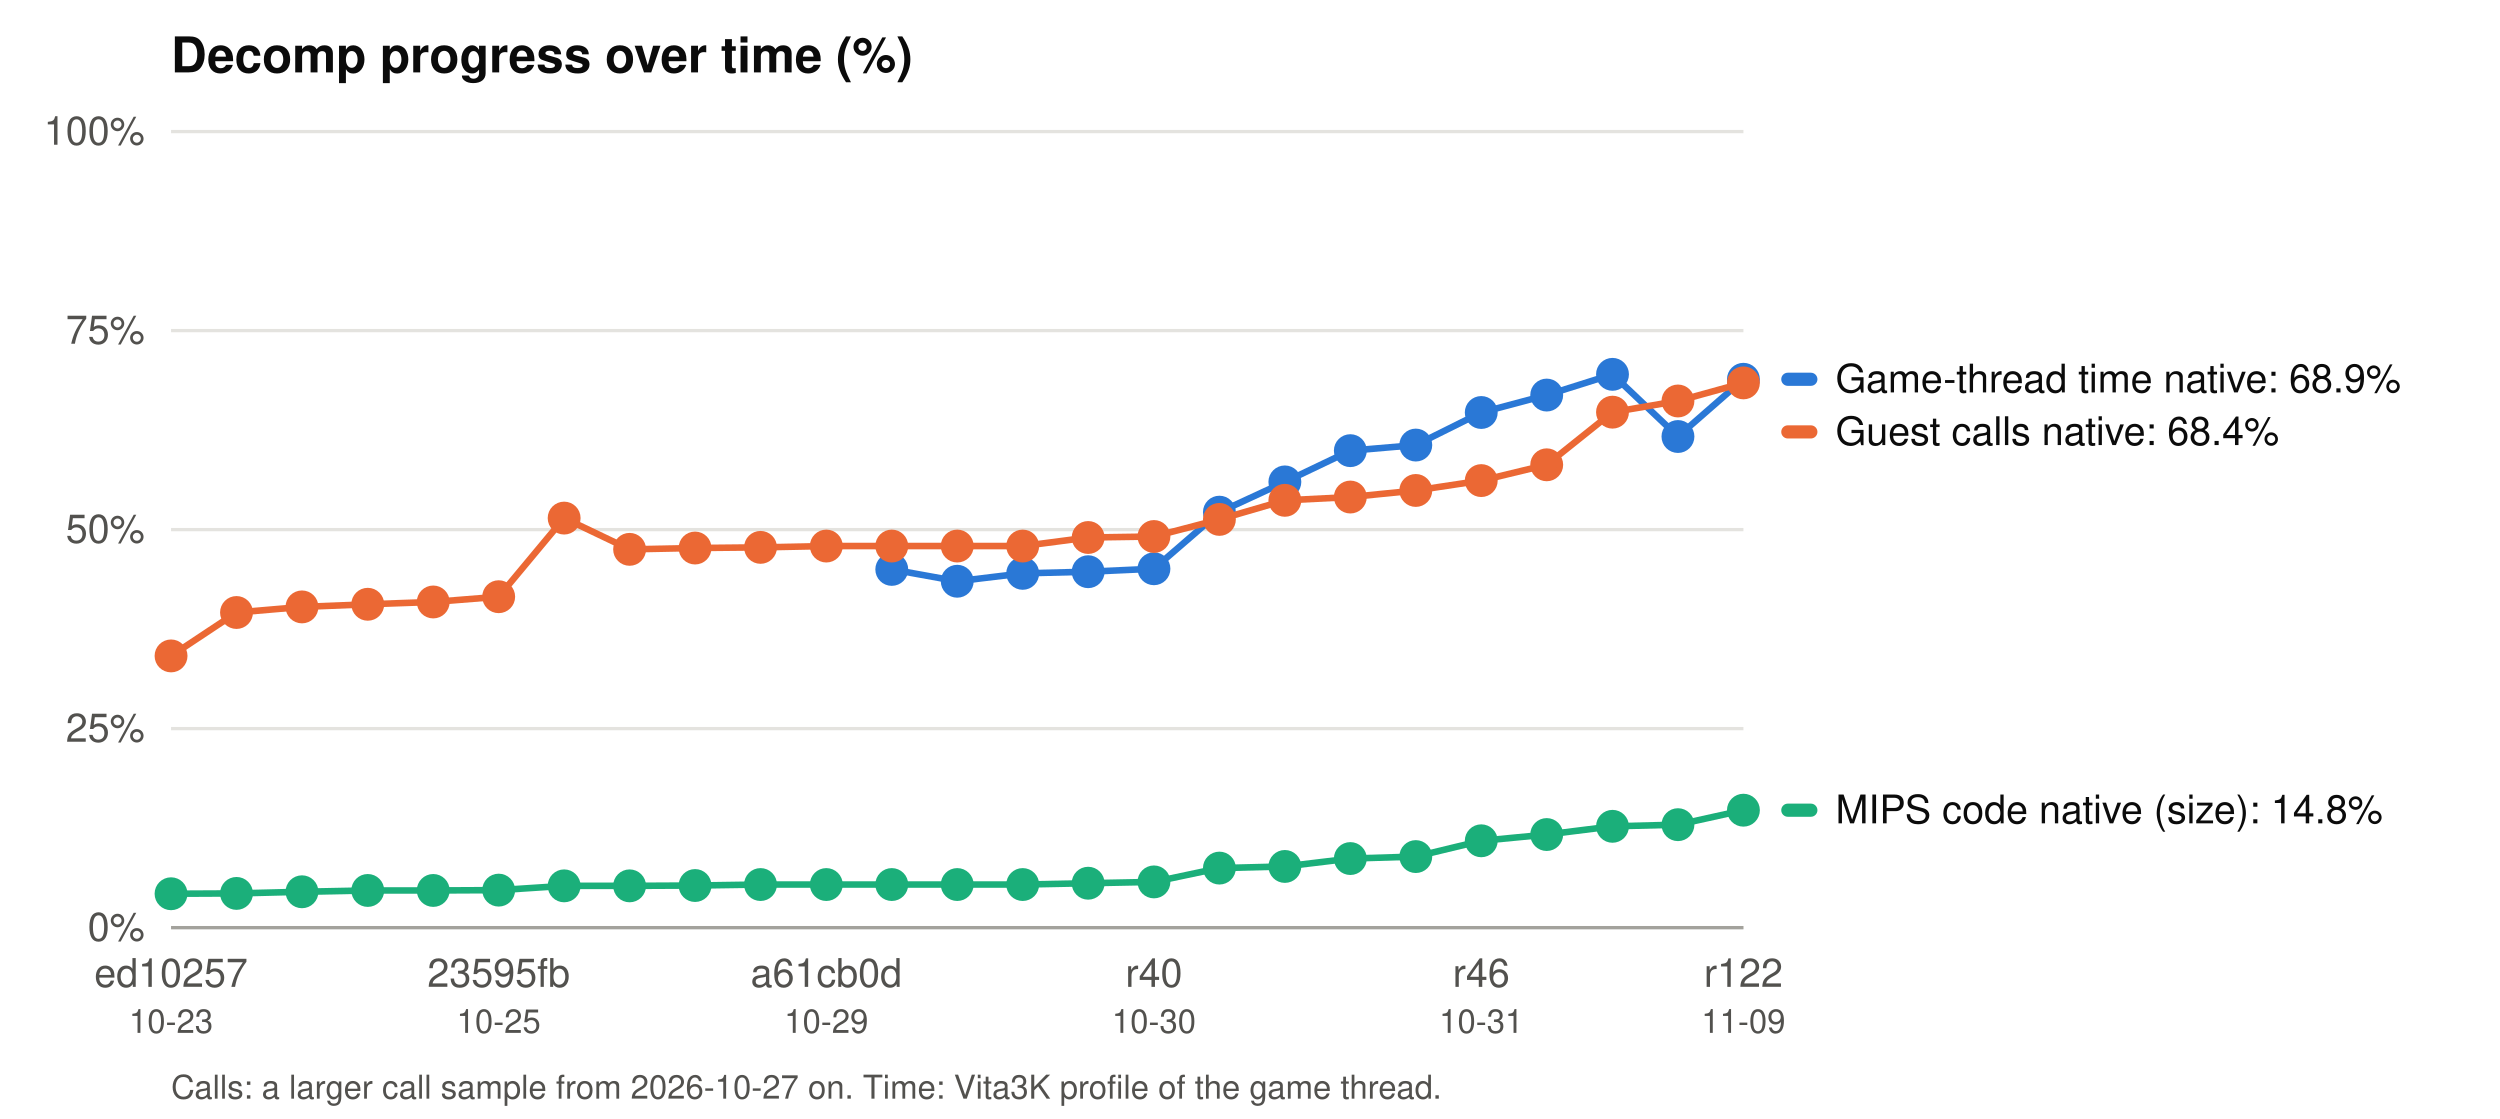
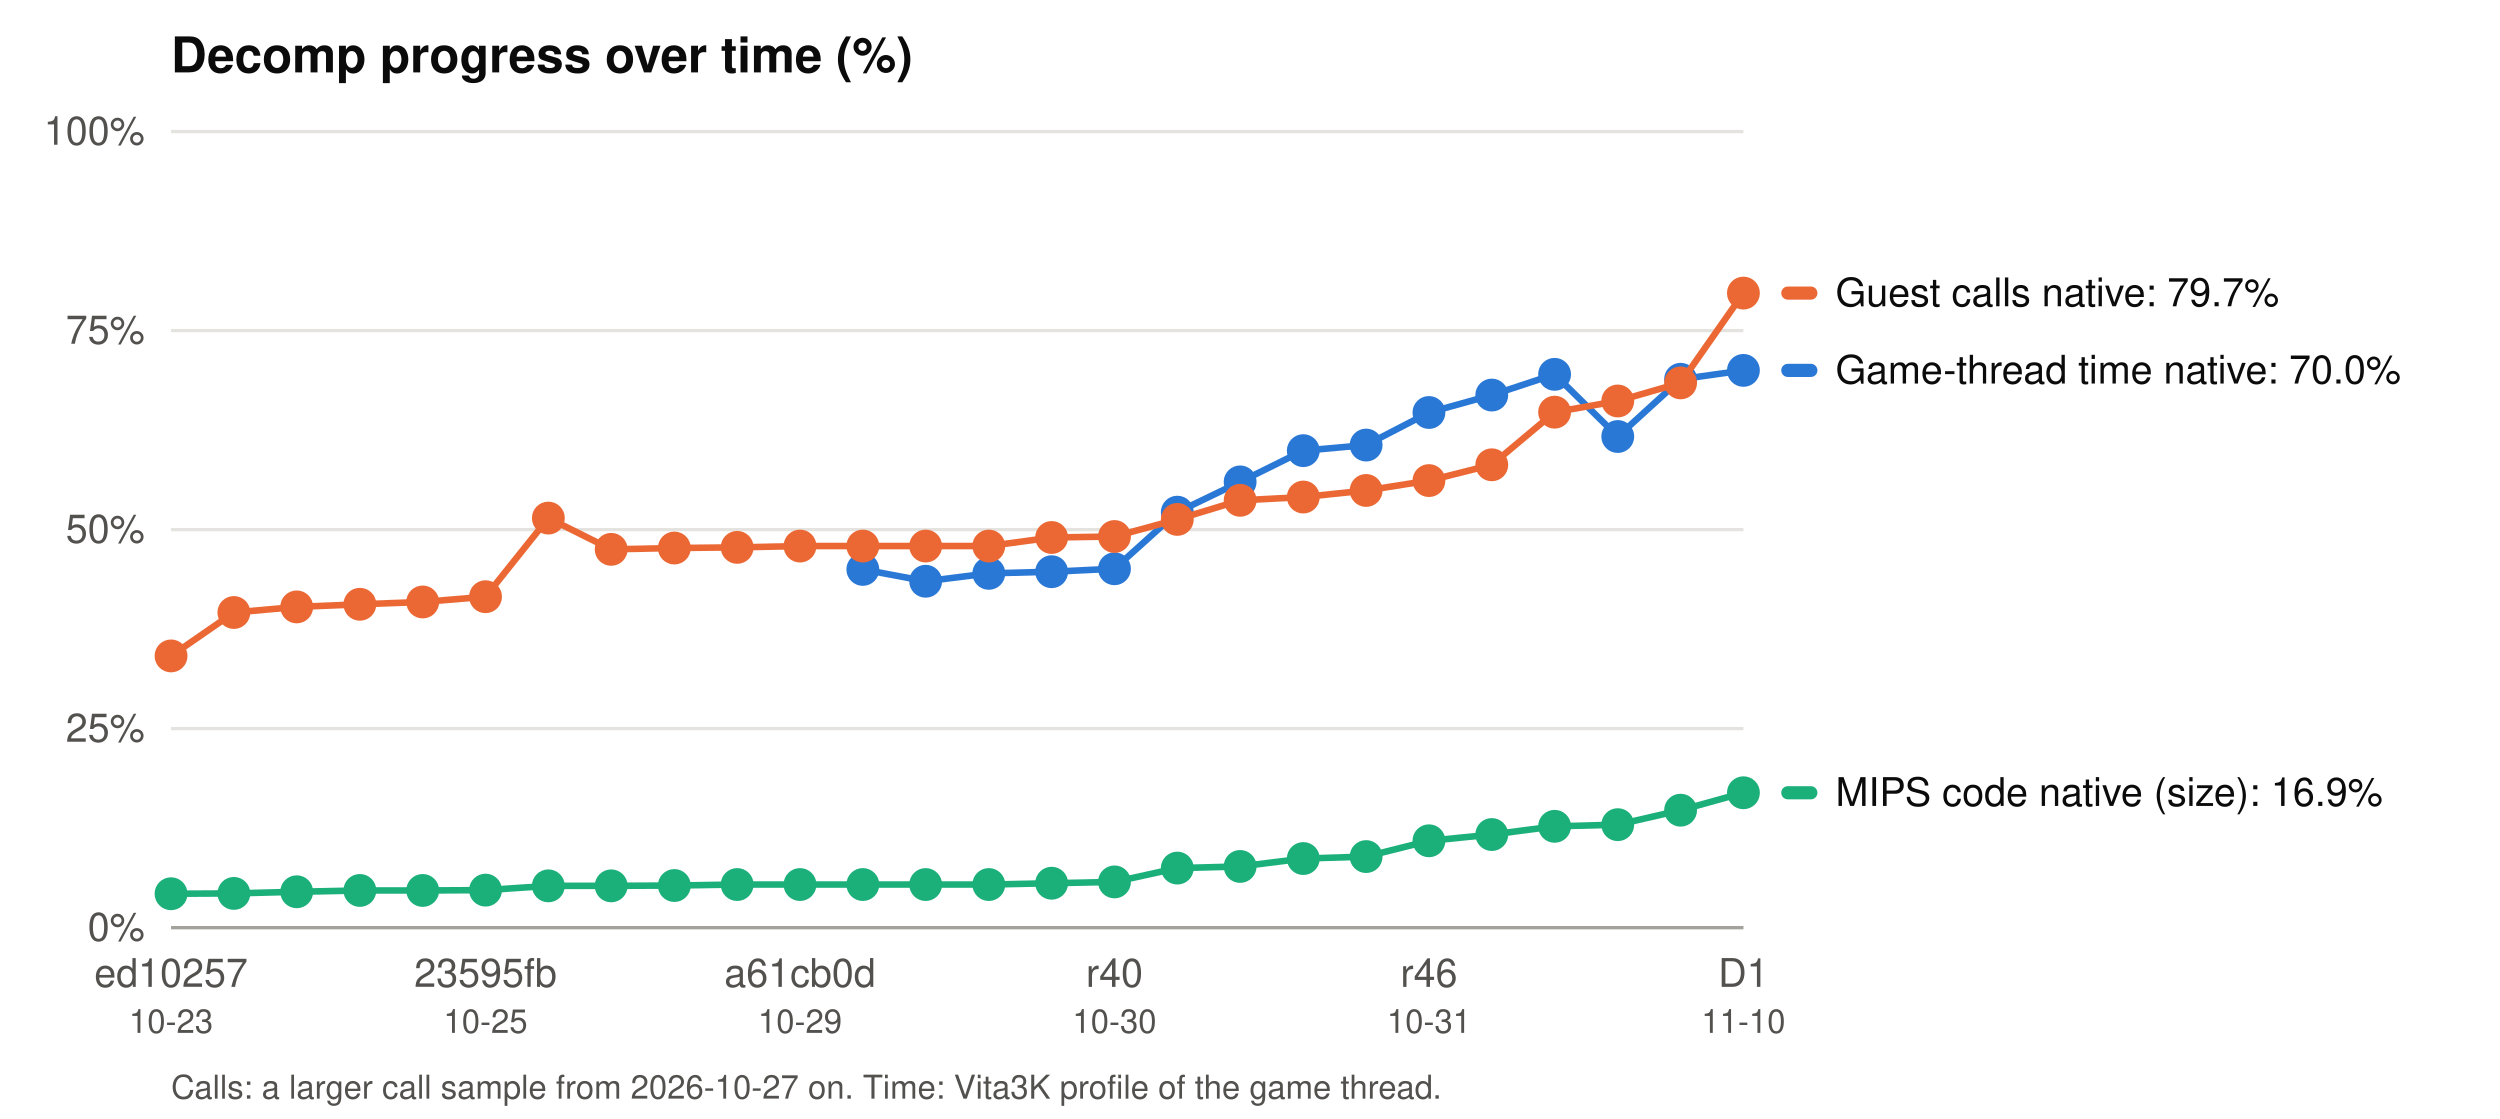
<svg xmlns="http://www.w3.org/2000/svg" width="760" height="340" viewBox="0 0 760 340" font-family="-apple-system, Helvetica, Arial, sans-serif" font-size="12">
  <style>svg{background:#fcfcfb} .t1{fill:#0b0b0b} .t2{fill:#52514e} .g{stroke:#e4e3df} .ax{stroke:#a3a29c} .ring{stroke:#fcfcfb} .s0{stroke:#2a78d6;fill:#2a78d6} .s1{stroke:#eb6834;fill:#eb6834} .s2{stroke:#1baf7a;fill:#1baf7a} @media (prefers-color-scheme: dark){svg{background:#1a1a19} .t1{fill:#f0efec} .t2{fill:#c3c2b7} .g{stroke:#383835} .ax{stroke:#6b6a65} .ring{stroke:#1a1a19} .s0{stroke:#3987e5;fill:#3987e5} .s1{stroke:#d95926;fill:#d95926} .s2{stroke:#199e70;fill:#199e70}}</style>
  <rect width="760" height="340" style="fill:none" />
  <text class="t1" x="52" y="22" font-size="15" font-weight="600">Decomp progress over time (%)</text>
  <line class="g" x1="52" x2="530" y1="282.0" y2="282.0" stroke-width="1" />
  <text class="t2" x="44" y="282.0" text-anchor="end" dy="4">0%</text>
  <line class="g" x1="52" x2="530" y1="221.5" y2="221.5" stroke-width="1" />
  <text class="t2" x="44" y="221.5" text-anchor="end" dy="4">25%</text>
  <line class="g" x1="52" x2="530" y1="161.0" y2="161.0" stroke-width="1" />
  <text class="t2" x="44" y="161.0" text-anchor="end" dy="4">50%</text>
  <line class="g" x1="52" x2="530" y1="100.5" y2="100.5" stroke-width="1" />
  <text class="t2" x="44" y="100.5" text-anchor="end" dy="4">75%</text>
  <line class="g" x1="52" x2="530" y1="40.0" y2="40.0" stroke-width="1" />
  <text class="t2" x="44" y="40.0" text-anchor="end" dy="4">100%</text>
  <line class="ax" x1="52" x2="530" y1="282.0" y2="282.0" stroke-width="1" />
  <text class="t2" x="52.0" y="300" text-anchor="middle">ed10257</text>
  <text class="t2" x="52.0" y="314" text-anchor="middle" font-size="10">10-23</text>
-   <text class="t2" x="151.6" y="300" text-anchor="middle">23595fb</text>
-   <text class="t2" x="151.6" y="314" text-anchor="middle" font-size="10">10-25</text>
-   <text class="t2" x="251.2" y="300" text-anchor="middle">a61cb0d</text>
-   <text class="t2" x="251.2" y="314" text-anchor="middle" font-size="10">10-29</text>
-   <text class="t2" x="350.8" y="300" text-anchor="middle">r40</text>
-   <text class="t2" x="350.8" y="314" text-anchor="middle" font-size="10">10-30</text>
-   <text class="t2" x="450.3" y="300" text-anchor="middle">r46</text>
-   <text class="t2" x="450.3" y="314" text-anchor="middle" font-size="10">10-31</text>
-   <text class="t2" x="530.0" y="300" text-anchor="middle">r122</text>
-   <text class="t2" x="530.0" y="314" text-anchor="middle" font-size="10">11-09</text>
-   <polyline class="s0" fill="none" style="fill:none" stroke-width="2" stroke-linejoin="round" points="271.1,173.1 291.0,176.7 310.9,174.3 330.8,173.8 350.8,172.9 370.7,155.7 390.6,146.5 410.5,137.0 430.4,135.3 450.3,125.4 470.2,120.1 490.2,113.8 510.1,132.7 530.0,115.3" />
-   <circle class="s0 ring" cx="271.1" cy="173.1" r="4" stroke-width="2" />
-   <circle class="s0 ring" cx="291.0" cy="176.7" r="4" stroke-width="2" />
-   <circle class="s0 ring" cx="310.9" cy="174.3" r="4" stroke-width="2" />
-   <circle class="s0 ring" cx="330.8" cy="173.8" r="4" stroke-width="2" />
-   <circle class="s0 ring" cx="350.8" cy="172.9" r="4" stroke-width="2" />
-   <circle class="s0 ring" cx="370.7" cy="155.7" r="4" stroke-width="2" />
-   <circle class="s0 ring" cx="390.6" cy="146.5" r="4" stroke-width="2" />
-   <circle class="s0 ring" cx="410.5" cy="137.0" r="4" stroke-width="2" />
-   <circle class="s0 ring" cx="430.4" cy="135.3" r="4" stroke-width="2" />
-   <circle class="s0 ring" cx="450.3" cy="125.4" r="4" stroke-width="2" />
-   <circle class="s0 ring" cx="470.2" cy="120.1" r="4" stroke-width="2" />
-   <circle class="s0 ring" cx="490.2" cy="113.8" r="4" stroke-width="2" />
-   <circle class="s0 ring" cx="510.1" cy="132.7" r="4" stroke-width="2" />
-   <circle class="s0 ring" cx="530.0" cy="115.3" r="4" stroke-width="2" />
-   <polyline class="s1" fill="none" style="fill:none" stroke-width="2" stroke-linejoin="round" points="52.0,199.4 71.9,186.2 91.8,184.5 111.8,183.7 131.7,183.0 151.6,181.4 171.5,157.5 191.4,167.0 211.3,166.6 231.2,166.4 251.2,166.0 271.1,166.0 291.0,166.0 310.9,166.0 330.8,163.4 350.8,163.1 370.7,157.9 390.6,152.1 410.5,151.1 430.4,149.1 450.3,146.1 470.2,141.3 490.2,125.3 510.1,121.9 530.0,116.4" />
+   <text class="t2" x="147.6" y="300" text-anchor="middle">23595fb</text>
+   <text class="t2" x="147.6" y="314" text-anchor="middle" font-size="10">10-25</text>
+   <text class="t2" x="243.2" y="300" text-anchor="middle">a61cb0d</text>
+   <text class="t2" x="243.2" y="314" text-anchor="middle" font-size="10">10-29</text>
+   <text class="t2" x="338.8" y="300" text-anchor="middle">r40</text>
+   <text class="t2" x="338.8" y="314" text-anchor="middle" font-size="10">10-30</text>
+   <text class="t2" x="434.4" y="300" text-anchor="middle">r46</text>
+   <text class="t2" x="434.4" y="314" text-anchor="middle" font-size="10">10-31</text>
+   <text class="t2" x="530.0" y="300" text-anchor="middle">D1</text>
+   <text class="t2" x="530.0" y="314" text-anchor="middle" font-size="10">11-10</text>
+   <polyline class="s0" fill="none" style="fill:none" stroke-width="2" stroke-linejoin="round" points="262.3,173.1 281.4,176.7 300.6,174.3 319.7,173.8 338.8,172.9 357.9,155.7 377.0,146.5 396.2,137.0 415.3,135.3 434.4,125.4 453.5,120.1 472.6,113.8 491.8,132.7 510.9,115.3 530.0,112.6" />
+   <circle class="s0 ring" cx="262.3" cy="173.1" r="4" stroke-width="2" />
+   <circle class="s0 ring" cx="281.4" cy="176.7" r="4" stroke-width="2" />
+   <circle class="s0 ring" cx="300.6" cy="174.3" r="4" stroke-width="2" />
+   <circle class="s0 ring" cx="319.7" cy="173.8" r="4" stroke-width="2" />
+   <circle class="s0 ring" cx="338.8" cy="172.9" r="4" stroke-width="2" />
+   <circle class="s0 ring" cx="357.9" cy="155.7" r="4" stroke-width="2" />
+   <circle class="s0 ring" cx="377.0" cy="146.5" r="4" stroke-width="2" />
+   <circle class="s0 ring" cx="396.2" cy="137.0" r="4" stroke-width="2" />
+   <circle class="s0 ring" cx="415.3" cy="135.3" r="4" stroke-width="2" />
+   <circle class="s0 ring" cx="434.4" cy="125.4" r="4" stroke-width="2" />
+   <circle class="s0 ring" cx="453.5" cy="120.1" r="4" stroke-width="2" />
+   <circle class="s0 ring" cx="472.6" cy="113.8" r="4" stroke-width="2" />
+   <circle class="s0 ring" cx="491.8" cy="132.7" r="4" stroke-width="2" />
+   <circle class="s0 ring" cx="510.9" cy="115.3" r="4" stroke-width="2" />
+   <circle class="s0 ring" cx="530.0" cy="112.6" r="4" stroke-width="2" />
+   <polyline class="s1" fill="none" style="fill:none" stroke-width="2" stroke-linejoin="round" points="52.0,199.4 71.1,186.2 90.2,184.5 109.4,183.7 128.5,183.0 147.6,181.4 166.7,157.5 185.8,167.0 205.0,166.6 224.1,166.4 243.2,166.0 262.3,166.0 281.4,166.0 300.6,166.0 319.7,163.4 338.8,163.1 357.9,157.9 377.0,152.1 396.2,151.1 415.3,149.1 434.4,146.1 453.5,141.3 472.6,125.3 491.8,121.9 510.9,116.4 530.0,89.1" />
  <circle class="s1 ring" cx="52.0" cy="199.4" r="4" stroke-width="2" />
-   <circle class="s1 ring" cx="71.9" cy="186.2" r="4" stroke-width="2" />
-   <circle class="s1 ring" cx="91.8" cy="184.5" r="4" stroke-width="2" />
-   <circle class="s1 ring" cx="111.8" cy="183.7" r="4" stroke-width="2" />
-   <circle class="s1 ring" cx="131.7" cy="183.0" r="4" stroke-width="2" />
-   <circle class="s1 ring" cx="151.6" cy="181.4" r="4" stroke-width="2" />
-   <circle class="s1 ring" cx="171.5" cy="157.5" r="4" stroke-width="2" />
-   <circle class="s1 ring" cx="191.4" cy="167.0" r="4" stroke-width="2" />
-   <circle class="s1 ring" cx="211.3" cy="166.6" r="4" stroke-width="2" />
-   <circle class="s1 ring" cx="231.2" cy="166.4" r="4" stroke-width="2" />
-   <circle class="s1 ring" cx="251.2" cy="166.0" r="4" stroke-width="2" />
-   <circle class="s1 ring" cx="271.1" cy="166.0" r="4" stroke-width="2" />
-   <circle class="s1 ring" cx="291.0" cy="166.0" r="4" stroke-width="2" />
-   <circle class="s1 ring" cx="310.9" cy="166.0" r="4" stroke-width="2" />
-   <circle class="s1 ring" cx="330.8" cy="163.4" r="4" stroke-width="2" />
-   <circle class="s1 ring" cx="350.8" cy="163.1" r="4" stroke-width="2" />
-   <circle class="s1 ring" cx="370.7" cy="157.9" r="4" stroke-width="2" />
-   <circle class="s1 ring" cx="390.6" cy="152.1" r="4" stroke-width="2" />
-   <circle class="s1 ring" cx="410.5" cy="151.1" r="4" stroke-width="2" />
-   <circle class="s1 ring" cx="430.4" cy="149.1" r="4" stroke-width="2" />
-   <circle class="s1 ring" cx="450.3" cy="146.1" r="4" stroke-width="2" />
-   <circle class="s1 ring" cx="470.2" cy="141.3" r="4" stroke-width="2" />
-   <circle class="s1 ring" cx="490.2" cy="125.3" r="4" stroke-width="2" />
-   <circle class="s1 ring" cx="510.1" cy="121.9" r="4" stroke-width="2" />
-   <circle class="s1 ring" cx="530.0" cy="116.4" r="4" stroke-width="2" />
-   <polyline class="s2" fill="none" style="fill:none" stroke-width="2" stroke-linejoin="round" points="52.0,271.7 71.9,271.6 91.8,271.1 111.8,270.7 131.7,270.7 151.6,270.6 171.5,269.3 191.4,269.3 211.3,269.2 231.2,268.9 251.2,268.9 271.1,268.9 291.0,268.9 310.9,268.9 330.8,268.5 350.8,268.1 370.7,263.9 390.6,263.4 410.5,261.0 430.4,260.4 450.3,255.6 470.2,253.7 490.2,251.2 510.1,250.7 530.0,246.3" />
+   <circle class="s1 ring" cx="71.1" cy="186.2" r="4" stroke-width="2" />
+   <circle class="s1 ring" cx="90.2" cy="184.5" r="4" stroke-width="2" />
+   <circle class="s1 ring" cx="109.4" cy="183.7" r="4" stroke-width="2" />
+   <circle class="s1 ring" cx="128.5" cy="183.0" r="4" stroke-width="2" />
+   <circle class="s1 ring" cx="147.6" cy="181.4" r="4" stroke-width="2" />
+   <circle class="s1 ring" cx="166.7" cy="157.5" r="4" stroke-width="2" />
+   <circle class="s1 ring" cx="185.8" cy="167.0" r="4" stroke-width="2" />
+   <circle class="s1 ring" cx="205.0" cy="166.6" r="4" stroke-width="2" />
+   <circle class="s1 ring" cx="224.1" cy="166.4" r="4" stroke-width="2" />
+   <circle class="s1 ring" cx="243.2" cy="166.0" r="4" stroke-width="2" />
+   <circle class="s1 ring" cx="262.3" cy="166.0" r="4" stroke-width="2" />
+   <circle class="s1 ring" cx="281.4" cy="166.0" r="4" stroke-width="2" />
+   <circle class="s1 ring" cx="300.6" cy="166.0" r="4" stroke-width="2" />
+   <circle class="s1 ring" cx="319.7" cy="163.4" r="4" stroke-width="2" />
+   <circle class="s1 ring" cx="338.8" cy="163.1" r="4" stroke-width="2" />
+   <circle class="s1 ring" cx="357.9" cy="157.9" r="4" stroke-width="2" />
+   <circle class="s1 ring" cx="377.0" cy="152.1" r="4" stroke-width="2" />
+   <circle class="s1 ring" cx="396.2" cy="151.1" r="4" stroke-width="2" />
+   <circle class="s1 ring" cx="415.3" cy="149.1" r="4" stroke-width="2" />
+   <circle class="s1 ring" cx="434.4" cy="146.1" r="4" stroke-width="2" />
+   <circle class="s1 ring" cx="453.5" cy="141.3" r="4" stroke-width="2" />
+   <circle class="s1 ring" cx="472.6" cy="125.3" r="4" stroke-width="2" />
+   <circle class="s1 ring" cx="491.8" cy="121.9" r="4" stroke-width="2" />
+   <circle class="s1 ring" cx="510.9" cy="116.4" r="4" stroke-width="2" />
+   <circle class="s1 ring" cx="530.0" cy="89.1" r="4" stroke-width="2" />
+   <polyline class="s2" fill="none" style="fill:none" stroke-width="2" stroke-linejoin="round" points="52.0,271.7 71.1,271.6 90.2,271.1 109.4,270.7 128.5,270.7 147.6,270.6 166.7,269.3 185.8,269.3 205.0,269.2 224.1,268.9 243.2,268.9 262.3,268.9 281.4,268.9 300.6,268.9 319.7,268.5 338.8,268.1 357.9,263.9 377.0,263.4 396.2,261.0 415.3,260.4 434.4,255.6 453.5,253.7 472.6,251.2 491.8,250.7 510.9,246.3 530.0,241.0" />
  <circle class="s2 ring" cx="52.0" cy="271.7" r="4" stroke-width="2" />
-   <circle class="s2 ring" cx="71.9" cy="271.6" r="4" stroke-width="2" />
-   <circle class="s2 ring" cx="91.8" cy="271.1" r="4" stroke-width="2" />
-   <circle class="s2 ring" cx="111.8" cy="270.7" r="4" stroke-width="2" />
-   <circle class="s2 ring" cx="131.7" cy="270.7" r="4" stroke-width="2" />
-   <circle class="s2 ring" cx="151.6" cy="270.6" r="4" stroke-width="2" />
-   <circle class="s2 ring" cx="171.5" cy="269.3" r="4" stroke-width="2" />
-   <circle class="s2 ring" cx="191.4" cy="269.3" r="4" stroke-width="2" />
-   <circle class="s2 ring" cx="211.3" cy="269.2" r="4" stroke-width="2" />
-   <circle class="s2 ring" cx="231.2" cy="268.9" r="4" stroke-width="2" />
-   <circle class="s2 ring" cx="251.2" cy="268.9" r="4" stroke-width="2" />
-   <circle class="s2 ring" cx="271.1" cy="268.9" r="4" stroke-width="2" />
-   <circle class="s2 ring" cx="291.0" cy="268.9" r="4" stroke-width="2" />
-   <circle class="s2 ring" cx="310.9" cy="268.9" r="4" stroke-width="2" />
-   <circle class="s2 ring" cx="330.8" cy="268.5" r="4" stroke-width="2" />
-   <circle class="s2 ring" cx="350.8" cy="268.1" r="4" stroke-width="2" />
-   <circle class="s2 ring" cx="370.7" cy="263.9" r="4" stroke-width="2" />
-   <circle class="s2 ring" cx="390.6" cy="263.4" r="4" stroke-width="2" />
-   <circle class="s2 ring" cx="410.5" cy="261.0" r="4" stroke-width="2" />
-   <circle class="s2 ring" cx="430.4" cy="260.4" r="4" stroke-width="2" />
-   <circle class="s2 ring" cx="450.3" cy="255.6" r="4" stroke-width="2" />
-   <circle class="s2 ring" cx="470.2" cy="253.7" r="4" stroke-width="2" />
-   <circle class="s2 ring" cx="490.2" cy="251.2" r="4" stroke-width="2" />
-   <circle class="s2 ring" cx="510.1" cy="250.7" r="4" stroke-width="2" />
-   <circle class="s2 ring" cx="530.0" cy="246.3" r="4" stroke-width="2" />
-   <rect class="s0" x="542" y="113.8" width="10" height="3" rx="1.5" />
-   <text class="t1" x="558" y="115.3" dy="4">Game-thread time native: 68.9%</text>
-   <rect class="s1" x="542" y="129.8" width="10" height="3" rx="1.5" />
-   <text class="t1" x="558" y="131.3" dy="4">Guest calls native: 68.4%</text>
-   <rect class="s2" x="542" y="244.8" width="10" height="3" rx="1.5" />
-   <text class="t1" x="558" y="246.3" dy="4">MIPS code native (size): 14.8%</text>
+   <circle class="s2 ring" cx="71.1" cy="271.6" r="4" stroke-width="2" />
+   <circle class="s2 ring" cx="90.2" cy="271.1" r="4" stroke-width="2" />
+   <circle class="s2 ring" cx="109.4" cy="270.7" r="4" stroke-width="2" />
+   <circle class="s2 ring" cx="128.5" cy="270.7" r="4" stroke-width="2" />
+   <circle class="s2 ring" cx="147.6" cy="270.6" r="4" stroke-width="2" />
+   <circle class="s2 ring" cx="166.7" cy="269.3" r="4" stroke-width="2" />
+   <circle class="s2 ring" cx="185.8" cy="269.3" r="4" stroke-width="2" />
+   <circle class="s2 ring" cx="205.0" cy="269.2" r="4" stroke-width="2" />
+   <circle class="s2 ring" cx="224.1" cy="268.9" r="4" stroke-width="2" />
+   <circle class="s2 ring" cx="243.2" cy="268.9" r="4" stroke-width="2" />
+   <circle class="s2 ring" cx="262.3" cy="268.9" r="4" stroke-width="2" />
+   <circle class="s2 ring" cx="281.4" cy="268.9" r="4" stroke-width="2" />
+   <circle class="s2 ring" cx="300.6" cy="268.9" r="4" stroke-width="2" />
+   <circle class="s2 ring" cx="319.7" cy="268.5" r="4" stroke-width="2" />
+   <circle class="s2 ring" cx="338.8" cy="268.1" r="4" stroke-width="2" />
+   <circle class="s2 ring" cx="357.9" cy="263.9" r="4" stroke-width="2" />
+   <circle class="s2 ring" cx="377.0" cy="263.4" r="4" stroke-width="2" />
+   <circle class="s2 ring" cx="396.2" cy="261.0" r="4" stroke-width="2" />
+   <circle class="s2 ring" cx="415.3" cy="260.4" r="4" stroke-width="2" />
+   <circle class="s2 ring" cx="434.4" cy="255.6" r="4" stroke-width="2" />
+   <circle class="s2 ring" cx="453.5" cy="253.7" r="4" stroke-width="2" />
+   <circle class="s2 ring" cx="472.6" cy="251.2" r="4" stroke-width="2" />
+   <circle class="s2 ring" cx="491.8" cy="250.7" r="4" stroke-width="2" />
+   <circle class="s2 ring" cx="510.9" cy="246.3" r="4" stroke-width="2" />
+   <circle class="s2 ring" cx="530.0" cy="241.0" r="4" stroke-width="2" />
+   <rect class="s1" x="542" y="87.6" width="10" height="3" rx="1.5" />
+   <text class="t1" x="558" y="89.1" dy="4">Guest calls native: 79.7%</text>
+   <rect class="s0" x="542" y="111.1" width="10" height="3" rx="1.5" />
+   <text class="t1" x="558" y="112.6" dy="4">Game-thread time native: 70.0%</text>
+   <rect class="s2" x="542" y="239.5" width="10" height="3" rx="1.5" />
+   <text class="t1" x="558" y="241.0" dy="4">MIPS code native (size): 16.9%</text>
  <text class="t2" x="52" y="334" font-size="10">Calls: a larger call sample from 2026-10-27 on. Time: Vita3K profile of the game thread.</text>
</svg>
